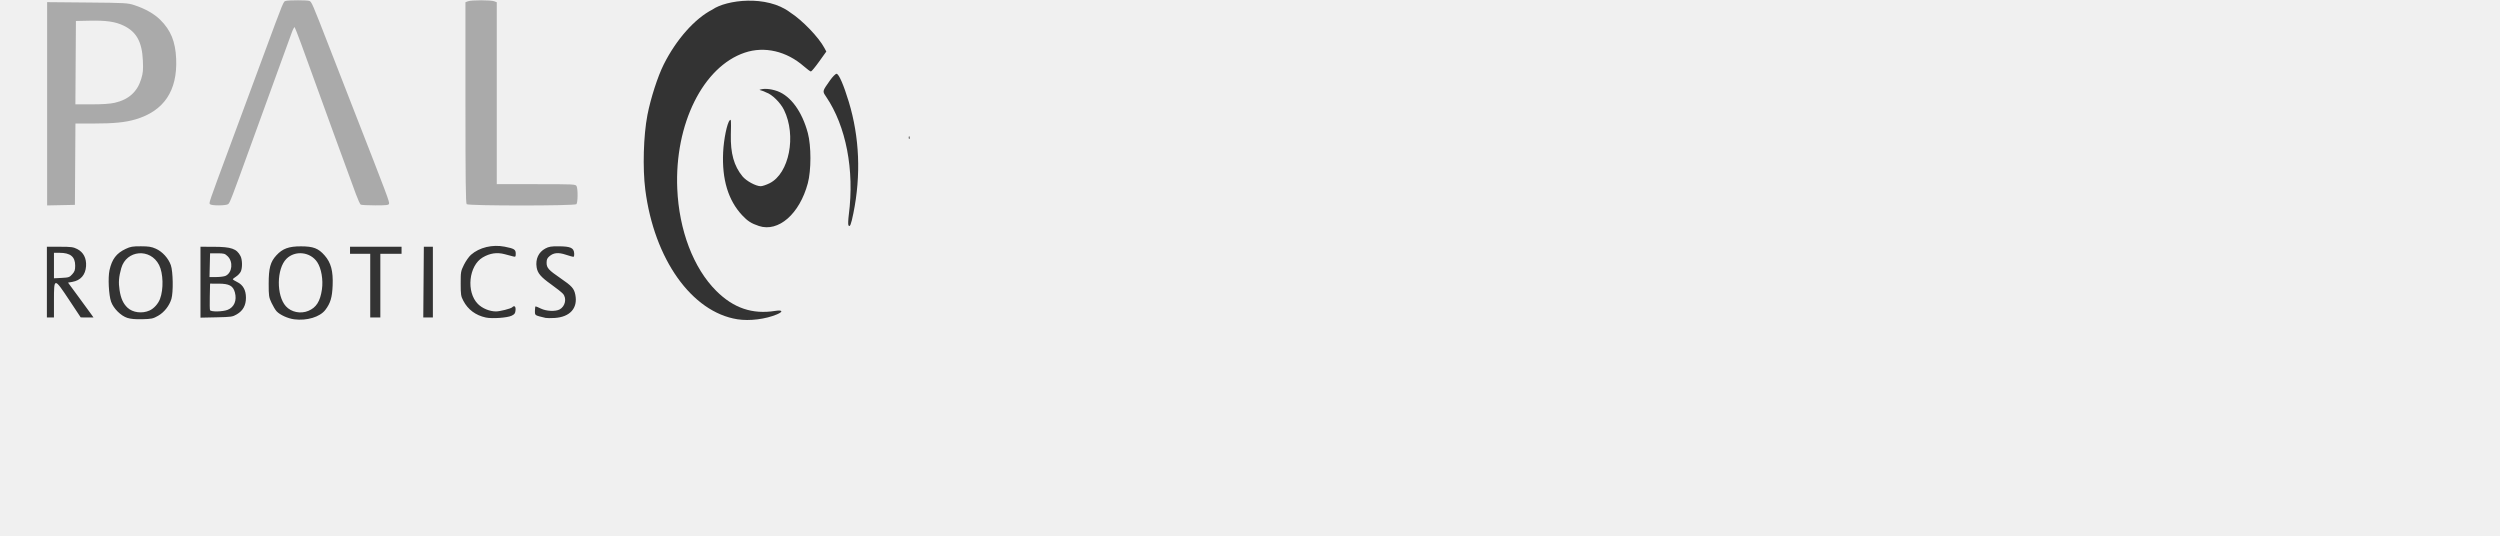
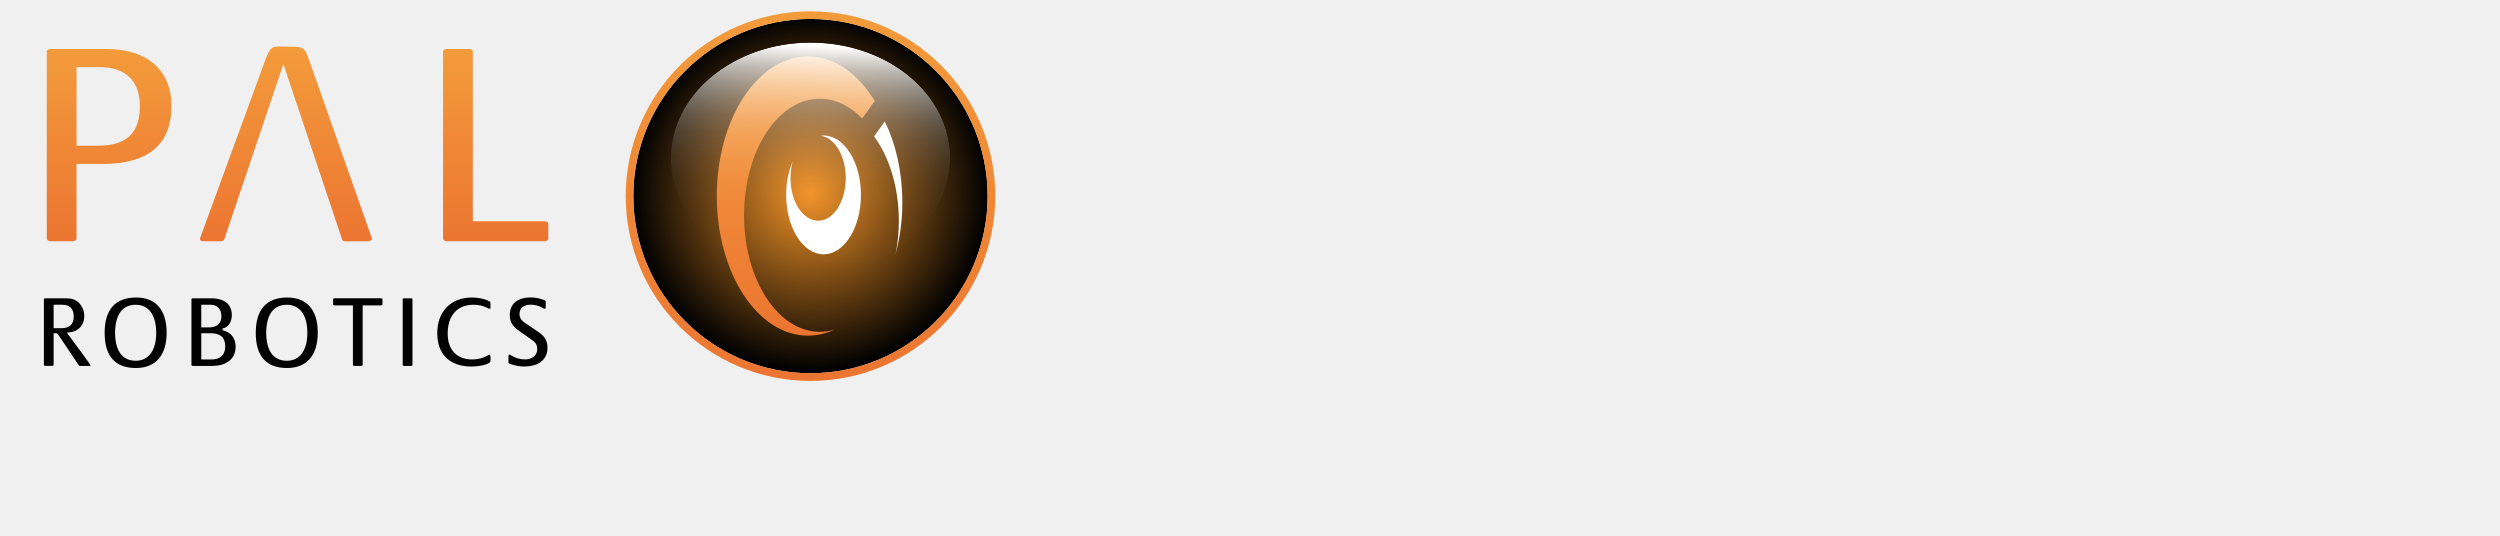
- <svg xmlns="http://www.w3.org/2000/svg" version="1.1" id="svg2" xml:space="preserve" width="811.503" height="173.777" viewBox="0 0 811.503 173.777">
+ <svg xmlns="http://www.w3.org/2000/svg" xmlns:xlink="http://www.w3.org/1999/xlink" version="1.1" id="svg2" xml:space="preserve" width="811.503" height="173.777" viewBox="0 0 811.503 173.777">
  <defs id="defs6">
    <clipPath clipPathUnits="userSpaceOnUse" id="clipPath26">
      <path d="M 0,0 H 362.835 V 272.409 H 0 Z" id="path24" />
    </clipPath>
    <clipPath clipPathUnits="userSpaceOnUse" id="clipPath16105">
      <path d="M 44.519,0 H 159.145 V 56.285 H 44.519 Z" id="path16103" />
    </clipPath>
    <clipPath id="clipPath947" clipPathUnits="userSpaceOnUse">
      <path id="path945" d="M 0,0 H 196.292 V 53.696 H 0 Z" />
    </clipPath>
    <clipPath id="clipPath1011" clipPathUnits="userSpaceOnUse">
      <path id="path1009" d="M 0,0 H 362.835 V 272.409 H 0 Z" />
    </clipPath>
    <clipPath id="clipPath1015" clipPathUnits="userSpaceOnUse">
      <path id="path1013" d="m 288,72.409 h 5 v -5 h -5 z" />
    </clipPath>
    <clipPath id="clipPath1019" clipPathUnits="userSpaceOnUse">
      <path id="path1017" d="m 292.914,70.362 c 0,-1.109 -0.902,-2.012 -2.012,-2.012 -1.109,0 -2.011,0.903 -2.011,2.012 0,1.109 0.902,2.012 2.011,2.012 1.11,0 2.012,-0.903 2.012,-2.012 z" />
    </clipPath>
    <clipPath id="clipPath1023" clipPathUnits="userSpaceOnUse">
      <path id="path1021" d="m 288,68 h 5 v 5 h -5 z" />
    </clipPath>
    <clipPath id="clipPath1027" clipPathUnits="userSpaceOnUse">
      <path style="clip-rule:evenodd" id="path1025" d="m 292.914,70.953 c 0,-1.109 -0.902,-2.012 -2.012,-2.012 -1.109,0 -2.011,0.903 -2.011,2.012 0,1.109 0.902,2.012 2.011,2.012 1.11,0 2.012,-0.903 2.012,-2.012 z" />
    </clipPath>
    <radialGradient id="radialGradient1033" spreadMethod="pad" gradientTransform="matrix(-0.595619,-1.027256,-1.149635,0.666576,545.1166,126.092)" gradientUnits="userSpaceOnUse" r="1.957" cy="145.657" cx="146.494" fy="145.657" fx="146.494">
      <stop id="stop1029" offset="0" style="stop-opacity:1;stop-color:#4e9a06" />
      <stop id="stop1031" offset="1" style="stop-opacity:1;stop-color:#73d216" />
    </radialGradient>
    <clipPath id="clipPath1037" clipPathUnits="userSpaceOnUse">
      <path id="path1035" d="m 298,80.409 h 5 v -5 h -5 z" />
    </clipPath>
    <clipPath id="clipPath1041" clipPathUnits="userSpaceOnUse">
      <path id="path1039" d="m 302.273,78.382 c 0,-1.11 -0.898,-2.008 -2.007,-2.008 -1.11,0 -2.012,0.898 -2.012,2.008 0,1.113 0.902,2.011 2.012,2.011 1.109,0 2.007,-0.898 2.007,-2.011 z" />
    </clipPath>
    <clipPath id="clipPath1045" clipPathUnits="userSpaceOnUse">
      <path id="path1043" d="m 298,76 h 5 v 5 h -5 z" />
    </clipPath>
    <clipPath id="clipPath1049" clipPathUnits="userSpaceOnUse">
      <path style="clip-rule:evenodd" id="path1047" d="m 302.273,78.973 c 0,-1.11 -0.898,-2.008 -2.007,-2.008 -1.11,0 -2.012,0.898 -2.012,2.008 0,1.113 0.902,2.011 2.012,2.011 1.109,0 2.007,-0.898 2.007,-2.011 z" />
    </clipPath>
    <radialGradient id="radialGradient1055" spreadMethod="pad" gradientTransform="matrix(-0.595619,-1.027256,-1.149635,0.666576,554.4795,134.1136)" gradientUnits="userSpaceOnUse" r="1.957" cy="145.657" cx="146.494" fy="145.657" fx="146.494">
      <stop id="stop1051" offset="0" style="stop-opacity:1;stop-color:#a40000" />
      <stop id="stop1053" offset="1" style="stop-opacity:1;stop-color:#ef2929" />
    </radialGradient>
    <clipPath id="clipPath1059" clipPathUnits="userSpaceOnUse">
      <path id="path1057" d="m 245,105.409 h 26 v -24 h -26 z" />
    </clipPath>
    <clipPath id="clipPath1063" clipPathUnits="userSpaceOnUse">
      <path id="path1061" d="m 257.594,105.21 c -1.856,-0.071 -2.84,-0.793 -5.606,-1.617 -2.761,-0.821 -6.187,-3.887 -6.187,-8.446 0,-5.797 4.699,-11.527 10.496,-12.797 2.91,-0.636 4.711,-0.027 7.789,1.039 3.082,1.067 6.633,4.231 6.633,8.786 0,5.8 -4.699,11.531 -10.496,12.796 -0.907,0.2 -1.789,0.27 -2.629,0.239 z" />
    </clipPath>
    <clipPath id="clipPath1067" clipPathUnits="userSpaceOnUse">
      <path id="path1065" d="m 245,82 h 26 v 24 h -26 z" />
    </clipPath>
    <clipPath id="clipPath1071" clipPathUnits="userSpaceOnUse">
      <path id="path1069" d="m 257.594,105.801 c -1.856,-0.071 -2.84,-0.793 -5.606,-1.617 -2.761,-0.821 -6.187,-3.887 -6.187,-8.446 0,-5.797 4.699,-11.527 10.496,-12.797 2.91,-0.636 4.711,-0.027 7.789,1.039 3.082,1.067 6.633,4.231 6.633,8.786 0,5.8 -4.699,11.531 -10.496,12.796 -0.907,0.2 -1.789,0.27 -2.629,0.239 z" />
    </clipPath>
    <linearGradient id="linearGradient1077" spreadMethod="pad" gradientTransform="matrix(0.477773,0,0,-0.477773,8.630011,185.2014)" gradientUnits="userSpaceOnUse" y2="168.791" x2="512.143" y1="211.648" x1="533.214">
      <stop id="stop1073" offset="0" style="stop-opacity:1;stop-color:#83e028" />
      <stop id="stop1075" offset="1" style="stop-opacity:1;stop-color:#407110" />
    </linearGradient>
+     <style id="style866">.cls-1{fill:url(#linear-gradient);}.cls-2{fill:none;}.cls-3{clip-path:url(#clip-path);}.cls-4{clip-path:url(#clip-path-2);}.cls-5{fill:url(#radial-gradient);}.cls-6{clip-path:url(#clip-path-3);}.cls-7{fill:url(#linear-gradient-2);}.cls-8{clip-path:url(#clip-path-4);}.cls-9{fill:url(#linear-gradient-3);}.cls-10{fill:#fff;}.cls-11{clip-path:url(#clip-path-6);}.cls-12{mask:url(#mask);}.cls-13{fill:url(#linear-gradient-4);}.cls-14{clip-path:url(#clip-path-7);}.cls-15{fill:url(#linear-gradient-5);}.cls-16{clip-path:url(#clip-path-8);}.cls-17{fill:url(#linear-gradient-6);}.cls-18{clip-path:url(#clip-path-9);}.cls-19{fill:url(#linear-gradient-7);}.cls-20{fill:#010101;}</style>
+     <linearGradient gradientUnits="userSpaceOnUse" gradientTransform="matrix(1.65, -55.86, -52.53, -1.77, 27235.73, 1136.71)" y2="509.46" x2="3.61" y1="509.46" x1="1.2" id="linear-gradient">
+       <stop id="stop868" offset="0" />
+       <stop id="stop870" stop-color="#020202" offset="0.27" />
+       <stop id="stop872" stop-color="#0a0a0a" offset="0.41" />
+       <stop id="stop874" stop-color="#171717" offset="0.51" />
+       <stop id="stop876" stop-color="#2a2a2a" offset="0.61" />
+       <stop id="stop878" stop-color="#434343" offset="0.69" />
+       <stop id="stop880" stop-color="#616161" offset="0.76" />
+       <stop id="stop882" stop-color="#858585" offset="0.83" />
+       <stop id="stop884" stop-color="#afafaf" offset="0.9" />
+       <stop id="stop886" stop-color="#ddd" offset="0.96" />
+       <stop id="stop888" stop-color="#fff" offset="1" />
+     </linearGradient>
+     <clipPath id="clip-path">
+       <rect id="rect891" height="1456.37" width="1435.15" y="-225.44" x="-409.86" class="cls-2" />
+     </clipPath>
+     <clipPath id="clip-path-2">
+       <path id="path894" d="M375.65,121.05A103.35,103.35,0,1,0,479,17.69,103.34,103.34,0,0,0,375.65,121.05" class="cls-2" />
+     </clipPath>
+     <radialGradient gradientUnits="userSpaceOnUse" gradientTransform="matrix(42.87,0,0,-42.87,248.68,21979.82)" r="2.41" cy="509.92" cx="5.37" id="radial-gradient">
+       <stop id="stop897" stop-color="#f29226" offset="0" />
+       <stop id="stop899" stop-color="#010101" offset="1" />
+     </radialGradient>
+     <clipPath id="clip-path-3">
+       <path id="path902" d="M375.65,121.05A103.35,103.35,0,1,1,479,224.38,103.39,103.39,0,0,1,375.65,121.05m-4.46,0A107.81,107.81,0,1,0,479,13.24a107.91,107.91,0,0,0-107.8,107.81" class="cls-2" />
+     </clipPath>
+     <linearGradient gradientUnits="userSpaceOnUse" gradientTransform="matrix(0, -89.43, -89.43, 0, 46118.15, 351.64)" y2="510.34" x2="3.78" y1="510.34" x1="1.37" id="linear-gradient-2">
+       <stop id="stop905" stop-color="#ec7531" offset="0" />
+       <stop id="stop907" stop-color="#f39b3b" offset="1" />
+     </linearGradient>
+     <clipPath id="clip-path-4">
+       <path id="path910" d="M424.35,121c0,45,23.83,81.46,53.19,81.46a36.69,36.69,0,0,0,15.75-3.62,29.63,29.63,0,0,1-8.85,1.36c-24.41,0-44.19-30.44-44.19-68s19.78-68,44.19-68c9.14,0,17.64,4.27,24.69,11.6l7.35-10.26c-9.69-16-23.55-26-38.94-26-29.36,0-53.19,36.48-53.19,81.47" class="cls-2" />
+     </clipPath>
+     <linearGradient xlink:href="#linear-gradient-2" gradientTransform="matrix(0,-67.58,-67.58,0,34937.26,278.34)" y2="510.03" x2="3.53" y1="510.03" x1="1.12" id="linear-gradient-3" />
+     <clipPath id="clip-path-6">
+       <path id="path914" d="M478.81,31.48c-45,.12-81.38,30.39-81.3,67.57s36.59,67.25,81.64,67.12,81.46-30.32,81.32-67.55S524,31.48,479.05,31.48h-.24" class="cls-2" />
+     </clipPath>
+     <mask maskUnits="userSpaceOnUse" height="145.83" width="171.13" y="25.97" x="393.46" id="mask">
+       <polygon id="polygon917" points="393.45 166.17 397.59 25.98 564.59 31.61 560.44 171.81 393.45 166.17" class="cls-1" />
+     </mask>
+     <linearGradient gradientUnits="userSpaceOnUse" gradientTransform="matrix(1.65,-55.86,-52.53,-1.77,27235.73,1136.71)" y2="509.46" x2="3.61" y1="509.46" x1="1.2" id="linear-gradient-4">
+       <stop id="stop920" stop-color="#fff" offset="0" />
+       <stop id="stop922" stop-color="#fff" offset="0.85" />
+       <stop id="stop924" stop-color="#fff" offset="1" />
+     </linearGradient>
+     <clipPath id="clip-path-7">
+       <path id="path927" d="M50.79,45.81H64.47c15,0,23.27,8.11,23.27,22.83,0,15.73-7.81,23-24.58,23H50.79ZM35.68,35.23c-.9,0-2.24.5-2.24,1.58v109c0,1.07,1.34,1.58,2.24,1.58H48.55c.9,0,2.24-.51,2.24-1.58V102.29H66c26.67,0,40.18-11.4,40.18-33.87,0-20.78-14.12-33.19-37.78-33.19Z" class="cls-2" />
+     </clipPath>
+     <linearGradient xlink:href="#linear-gradient-2" gradientTransform="matrix(0,-46.54,-46.54,0,24008.14,194.94)" y2="514.37" x2="3.43" y1="514.37" x1="1.02" id="linear-gradient-5" />
+     <clipPath id="clip-path-8">
+       <path id="path931" d="M161.07,41.24l-37.51,102.5-.77,2v.29c0,.5,0,1.36,2.67,1.36h9.38a2.47,2.47,0,0,0,2.11-1L171.48,44l34.33,102.55c.2.71,1.4.9,2.08.9h11.77c1.07,0,3.55-.16,3.55-1.58a3.51,3.51,0,0,0-.34-1,7.64,7.64,0,0,1-.44-1.15L186.23,41c-2.19-6-2.81-7.1-9.31-7.1-1.7,0-3.21,0-4.53-.07-1,0-1.95-.05-2.79-.05-4.58,0-5.89.3-8.53,7.44" class="cls-2" />
+     </clipPath>
+     <linearGradient xlink:href="#linear-gradient-2" gradientTransform="matrix(0,-47.13,-47.13,0,24354.59,197.29)" y2="513.07" x2="3.47" y1="513.07" x1="1.06" id="linear-gradient-6" />
+     <clipPath id="clip-path-9">
+       <path id="path935" d="M266.87,35.23c-1.49,0-2.24.53-2.24,1.58v109c0,1.07,1.33,1.58,2.24,1.58h56.91c.9,0,2.24-.51,2.24-1.58v-8.52c0-1.05-.75-1.58-2.24-1.58H282V36.81c0-.39,0-1.58-2.24-1.58Z" class="cls-2" />
+     </clipPath>
+     <linearGradient xlink:href="#linear-gradient-2" gradientTransform="matrix(0,-46.54,-46.54,0,24101.73,194.94)" y2="511.54" x2="3.43" y1="511.54" x1="1.02" id="linear-gradient-7" />
+     <linearGradient xlink:href="#linear-gradient-2" id="linearGradient1075" gradientUnits="userSpaceOnUse" gradientTransform="matrix(0,-89.43,-89.43,0,46118.15,351.64)" x1="1.37" y1="510.34" x2="3.78" y2="510.34" />
  </defs>
  <g id="g10" transform="matrix(1.333333,0,0,-1.333333,-46.30957,317.5057)">
-     <g transform="matrix(0.9886387,0,0,-0.9886387,64.59565,329.4471)" id="layer1">
-       <g transform="matrix(0.9404288,0,0,0.9404288,11.10274,94.66936)" id="g944">
-         <g id="g924" transform="matrix(1.135508,0,0,1.135508,-94.70798,-135.4025)" style="fill:#333333;fill-opacity:1">
-           <path id="path864" d="m 226.938,119.954 c 2.773,1.778 6.534,5.676 7.869,8.154 l 0.464,0.862 -1.646,2.301 c -0.905,1.265 -1.764,2.301 -1.908,2.301 -0.144,0 -0.874,-0.535 -1.622,-1.19 -4.005,-3.504 -9.082,-4.682 -13.618,-3.159 -9.624,3.231 -16.2,16.455 -15.581,31.336 0.4,9.628 3.728,18.361 8.997,23.614 3.985,3.972 8.35,5.45 13.605,4.605 1.684,-0.271 1.9,0.166 0.397,0.802 -2.624,1.11 -6.335,1.573 -9.111,1.136 v 2e-5 c -10.54,-1.66 -19.218,-13.864 -21.261,-29.9 -0.631,-4.952 -0.415,-12.514 0.491,-17.192 0.747,-3.855 2.372,-8.896 3.764,-11.674 2.886,-5.759 7.173,-10.59 11.233,-12.66 3.166,-2.221 12.492,-3.448 17.926,0.662 z" style="fill:#333333;fill-opacity:1;stroke-width:0.265" />
-           <path id="path862" d="m 219.728,169.199 c -1.753,-0.579 -2.603,-1.123 -3.863,-2.47 -3.221,-3.444 -4.681,-8.268 -4.389,-14.505 0.142,-3.033 0.913,-6.776 1.522,-7.395 0.318,-0.323 0.334,-0.112 0.256,3.32 -0.097,4.301 0.721,7.223 2.69,9.612 0.89,1.08 3.077,2.261 4.194,2.266 0.372,0.001 1.296,-0.307 2.054,-0.684 4.524,-2.255 6.233,-10.96 3.319,-16.911 -0.827,-1.689 -2.777,-3.6 -4.11,-4.026 -0.837,-0.443 -1.241,-0.436 -1.547,-0.597 0.821,-0.34 2.371,-0.334 4.16,0.305 3.083,1.153 5.67,4.723 6.992,9.646 0.799,2.973 0.796,8.611 -0.004,11.594 -1.901,7.08 -6.773,11.334 -11.275,9.847 z" style="fill:#333333;fill-opacity:1;stroke-width:0.265" />
-           <path id="path860" d="m 240.37,169.033 c -0.103,-0.167 -0.062,-1.278 0.091,-2.47 1.317,-10.246 -0.63,-20.364 -5.225,-27.151 -0.897,-1.325 -0.919,-1.23 0.895,-3.804 0.582,-0.826 1.256,-1.503 1.497,-1.504 0.522,-0.004 1.639,2.554 2.829,6.479 2.471,8.15 2.832,16.921 1.058,25.665 -0.545,2.688 -0.809,3.33 -1.146,2.786 z" style="fill:#333333;fill-opacity:1;stroke-width:0.265" />
-           <path id="path858" d="m 254.277,148.763 c 0.013,-0.308 0.075,-0.371 0.16,-0.16 0.076,0.191 0.067,0.419 -0.021,0.507 -0.088,0.088 -0.15,-0.068 -0.139,-0.347 z" style="fill:#333333;fill-opacity:1;stroke-width:0.265" />
+     <g id="g995" clip-path="url(#clip-path)" class="cls-3" transform="matrix(0.4172799,0,0,-0.4172799,32.1685,240.8975)">
+       <g id="g943" clip-path="url(#clip-path-2)" class="cls-4">
+         <rect id="rect941" height="206.69" width="206.7" y="17.69" x="375.65" class="cls-5" style="fill:url(#radial-gradient)" />
+       </g>
+       <g id="g947" clip-path="url(#clip-path-3)" class="cls-6">
+         <rect id="rect945" height="215.6" width="215.61" y="13.24" x="371.19" class="cls-7" style="fill:url(#linearGradient1075)" />
+       </g>
+       <g id="g951" clip-path="url(#clip-path-4)" class="cls-8">
+         <rect id="rect949" height="162.93" width="92.13" y="39.57" x="424.35" class="cls-9" style="fill:url(#linear-gradient-3)" />
+       </g>
+       <g id="g957" clip-path="url(#clip-path)" class="cls-3">
+         <path id="path953" d="m 486.65,85.7 a 13.17,13.17 0 0 0 -1.68,0.11 c 8.21,1.16 14.62,11.79 14.6,24.74 0,13.72 -7.19,24.85 -16.09,24.85 -8.9,0 -16.14,-11.13 -16.14,-24.85 a 36.55,36.55 0 0 1 1.32,-9.8 49.63,49.63 0 0 0 -3.83,19.6 c 0,19.14 9.76,34.65 21.82,34.65 12.06,0 21.79,-15.51 21.79,-34.65 0,-19.14 -9.76,-34.65 -21.79,-34.65" class="cls-10" style="fill:#ffffff" />
+         <path id="path955" d="m 516.09,86.2 c 8.87,12 14.45,29.64 14.45,49.27 a 96.81,96.81 0 0 1 -1.89,19.35 114.94,114.94 0 0 0 3.93,-30.19 c 0,-17.69 -3.8,-34 -10.22,-47.16 z" class="cls-10" style="fill:#ffffff" />
+       </g>
+       <g id="g963" clip-path="url(#clip-path-6)" class="cls-11">
+         <g id="g961" mask="url(#mask)" class="cls-12">
+           <polygon id="polygon959" points="560.44,171.8 393.45,166.17 397.59,25.98 564.58,31.61 " class="cls-13" style="fill:url(#linear-gradient-4)" />
        </g>
-         <g id="g826" transform="translate(17.17222,-75.14476)">
-           <path style="fill:#aaaaaa;fill-opacity:1;stroke-width:0.265" d="M -48.759,99.874 V 73.257 l 10.517,0.097 c 10.125,0.094 10.586,0.12 12.369,0.706 2.778,0.913 5.14,2.25 6.714,3.799 2.777,2.732 4.001,5.728 4.19,10.251 0.349,8.359 -3.2,13.645 -10.64,15.845 -2.673,0.79 -5.696,1.088 -11.036,1.088 h -4.7 l -0.069,10.649 -0.069,10.649 -3.638,0.074 -3.638,0.074 z m 17.71,-0.267 c 3.638,-0.827 5.901,-2.867 6.926,-6.243 0.478,-1.572 0.544,-2.309 0.436,-4.811 -0.21,-4.878 -1.685,-7.544 -5.066,-9.157 -2.164,-1.033 -4.526,-1.373 -8.895,-1.281 l -3.572,0.075 -0.069,10.914 -0.069,10.914 h 4.25 c 2.891,0 4.828,-0.131 6.058,-0.411 z M -6.091,126.176 c -0.338,-0.338 -0.51,0.168 5.079,-14.914 4.149,-11.197 3.618,-9.761 9.013,-24.342 C 13.342,72.486 13.084,73.111 13.769,72.927 c 0.77,-0.207 5.579,-0.204 6.119,0.003 0.617,0.237 0.726,0.488 5.307,12.271 2.291,5.894 5.05,12.978 6.13,15.743 9.226,23.617 9.62,24.666 9.439,25.139 -0.123,0.321 -0.792,0.393 -3.628,0.39 -1.913,-0.002 -3.617,-0.092 -3.787,-0.201 -0.17,-0.108 -0.728,-1.327 -1.24,-2.708 C 30.18,118.358 22.043,96.047 20.917,92.874 18.766,86.814 16.246,80.044 16.062,79.83 c -0.1,-0.116 -0.453,0.539 -0.784,1.455 -0.331,0.917 -2.185,6.012 -4.12,11.324 -1.935,5.312 -4.962,13.646 -6.727,18.521 -4.91,13.566 -5.331,14.66 -5.779,15.015 -0.529,0.421 -4.328,0.445 -4.742,0.031 z M 61.096,126.159 c -0.243,-0.243 -0.318,-6.51 -0.318,-26.597 V 73.282 l 0.679,-0.258 c 0.88,-0.335 5.964,-0.335 6.845,0 l 0.679,0.258 V 97.101 120.92 h 10.309 c 9.922,0 10.32,0.019 10.583,0.512 0.383,0.717 0.35,4.333 -0.044,4.727 -0.458,0.458 -28.276,0.458 -28.734,0 z" id="path832" />
-           <path style="fill:#333333;fill-opacity:1;stroke-width:0.265" d="m 15.949,156.309 c -1.674,-0.215 -3.74,-1.156 -4.628,-2.108 -0.319,-0.342 -0.914,-1.336 -1.323,-2.209 -0.695,-1.484 -0.743,-1.81 -0.743,-5.026 0,-4.083 0.443,-5.706 2.027,-7.424 1.617,-1.754 3.26,-2.352 6.44,-2.342 3.23,0.009 4.537,0.512 6.174,2.371 1.676,1.904 2.259,4.084 2.108,7.88 -0.125,3.128 -0.576,4.641 -1.908,6.386 -1.422,1.864 -4.828,2.898 -8.147,2.472 z m 3.696,-2.213 c 2.076,-0.868 3.102,-2.49 3.554,-5.622 0.362,-2.51 -0.152,-5.501 -1.225,-7.122 -1.803,-2.725 -5.794,-3.163 -8.07,-0.887 -2.588,2.588 -2.67,9.63 -0.145,12.425 1.401,1.551 3.858,2.055 5.886,1.207 z m -47.394,1.844 c -1.694,-0.539 -3.623,-2.454 -4.254,-4.222 -0.624,-1.75 -0.855,-6.321 -0.418,-8.287 0.642,-2.89 1.807,-4.42 4.238,-5.565 1.252,-0.59 1.807,-0.685 3.969,-0.679 2.058,0.005 2.767,0.119 3.913,0.629 1.729,0.77 3.303,2.502 3.945,4.341 0.576,1.651 0.661,7.081 0.139,8.819 -0.541,1.8 -1.902,3.518 -3.503,4.423 -1.314,0.742 -1.688,0.823 -4.094,0.883 -1.822,0.046 -3.049,-0.061 -3.934,-0.343 z m 5.814,-1.941 c 1.134,-0.515 2.245,-1.743 2.73,-3.019 0.97,-2.551 0.856,-6.748 -0.241,-8.899 -2.284,-4.477 -8.558,-3.946 -9.904,0.838 -0.642,2.283 -0.753,3.738 -0.44,5.755 0.336,2.167 0.946,3.516 2.073,4.586 1.365,1.296 3.854,1.614 5.782,0.738 z m 88.051,1.839 c -2.657,-0.57 -4.676,-2.067 -5.879,-4.358 -0.647,-1.232 -0.703,-1.595 -0.707,-4.519 -0.004,-3.061 0.028,-3.246 0.861,-4.938 0.476,-0.967 1.304,-2.144 1.84,-2.614 2.201,-1.932 5.607,-2.75 8.82,-2.118 2.499,0.492 2.894,0.739 2.894,1.811 0,0.817 -0.063,0.898 -0.595,0.762 -0.327,-0.084 -1.357,-0.357 -2.289,-0.606 -2.02,-0.541 -3.856,-0.274 -5.751,0.837 -3.676,2.154 -4.391,9.075 -1.261,12.205 1.156,1.156 3.072,1.944 4.728,1.944 1.01,0 3.884,-0.729 4.228,-1.072 0.581,-0.58 0.972,-0.255 0.889,0.741 -0.07,0.84 -0.227,1.063 -1.028,1.455 -1.111,0.544 -5.115,0.824 -6.752,0.473 z m 15.635,0.1 c -2.908,-0.697 -2.778,-0.609 -2.778,-1.864 0,-0.636 0.081,-1.156 0.181,-1.156 0.1,0 0.725,0.264 1.389,0.586 1.43,0.694 3.804,0.799 4.893,0.217 1.474,-0.787 1.927,-2.903 0.879,-4.097 -0.327,-0.373 -1.722,-1.481 -3.099,-2.462 -2.716,-1.936 -3.555,-2.925 -3.8,-4.482 -0.337,-2.144 0.505,-3.961 2.273,-4.906 0.935,-0.499 1.516,-0.596 3.502,-0.583 3.072,0.02 3.937,0.398 4.051,1.772 0.047,0.561 -0.037,0.99 -0.193,0.99 -0.151,0 -1.045,-0.253 -1.985,-0.561 -1.989,-0.653 -3.21,-0.536 -4.313,0.413 -0.566,0.487 -0.723,0.854 -0.723,1.693 0,1.34 0.508,1.907 3.621,4.039 2.992,2.049 3.568,2.689 3.897,4.328 0.706,3.516 -1.393,5.86 -5.458,6.095 -0.994,0.058 -2.045,0.047 -2.336,-0.022 z m -130.572,-9.37 v -9.26 h 3.384 c 2.986,0 3.521,0.07 4.552,0.595 1.646,0.838 2.462,2.422 2.32,4.501 -0.155,2.273 -1.427,3.727 -3.586,4.1 l -1.134,0.196 2.729,3.704 c 1.501,2.037 3.002,4.091 3.335,4.564 l 0.606,0.86 -1.672,-0.007 -1.672,-0.007 -2.977,-4.491 c -3.985,-6.011 -4.034,-6.011 -4.034,0.007 v 4.498 h -0.926 -0.926 z m 6.642,-2.061 c 0.639,-0.716 0.766,-1.088 0.766,-2.25 0,-2.341 -1.242,-3.362 -4.093,-3.362 h -1.464 v 3.336 3.336 l 2.012,-0.102 c 1.878,-0.095 2.063,-0.159 2.778,-0.959 z m 33.575,2.084 v -9.284 l 3.506,0.012 c 4.577,0.015 5.981,0.504 6.977,2.431 0.492,0.951 0.527,3.101 0.067,4.061 -0.201,0.42 -0.748,1.003 -1.214,1.297 -0.467,0.294 -0.853,0.612 -0.859,0.709 -0.006,0.096 0.504,0.424 1.132,0.728 1.539,0.745 2.298,2.107 2.298,4.125 0,1.977 -0.772,3.381 -2.378,4.325 -1.132,0.665 -1.409,0.706 -5.361,0.791 l -4.167,0.089 z m 7.123,7.23 c 1.717,-0.687 2.452,-2.458 1.888,-4.552 -0.469,-1.743 -1.487,-2.294 -4.243,-2.3 l -2.254,-0.005 -0.075,3.293 c -0.041,1.811 -0.015,3.448 0.058,3.638 0.191,0.497 3.324,0.447 4.626,-0.074 z m -0.508,-8.913 c 1.715,-0.853 1.988,-3.689 0.494,-5.121 -0.723,-0.693 -0.961,-0.76 -2.694,-0.76 h -1.901 l -0.075,3.109 -0.075,3.109 1.794,-0.004 c 0.987,-0.002 2.092,-0.152 2.456,-0.333 z m 37.835,2.586 V 139.16 H 33.2 30.554 v -0.926 -0.926 h 6.747 6.747 v 0.926 0.926 h -2.778 -2.778 v 8.334 8.334 H 37.169 35.846 Z m 13.963,-0.926 0.073,-9.261 h 1.184 1.184 v 9.26 9.26 l -1.257,1.1e-4 -1.257,1.2e-4 z" id="path828" />
-         </g>
+       </g>
+       <g id="g967" clip-path="url(#clip-path-7)" class="cls-14">
+         <rect id="rect965" height="112.2" width="72.73" y="35.23" x="33.44" class="cls-15" style="fill:url(#linear-gradient-5)" />
+       </g>
+       <g id="g971" clip-path="url(#clip-path-8)" class="cls-16">
+         <rect id="rect969" height="113.63" width="100.43" y="33.8" x="122.79" class="cls-17" style="fill:url(#linear-gradient-6)" />
+       </g>
+       <g id="g975" clip-path="url(#clip-path-9)" class="cls-18">
+         <rect id="rect973" height="112.2" width="61.39" y="35.23" x="264.63" class="cls-19" style="fill:url(#linear-gradient-7)" />
+       </g>
+       <g id="g993" clip-path="url(#clip-path)" class="cls-3">
+         <path id="path977" d="m 52.78,220.11 c -0.41,0 -0.5,-0.13 -0.53,-0.17 L 40.06,201.8 a 1.67,1.67 0 0 0 -1.52,-0.77 h -1.1 v 18.48 c 0,0.4 -0.42,0.58 -0.73,0.58 h -4.23 c -0.3,0 -0.73,-0.18 -0.73,-0.58 v -38.26 c 0,-0.14 0,-0.58 0.73,-0.58 h 11.83 c 2.79,0 5.7,0.33 8,2.76 A 10.85,10.85 0 0 1 55.3,191 c 0,5.52 -3.65,9.3 -9.29,9.61 l -0.89,0.06 c 0,0 1.48,2 2.46,3.34 3.33,4.48 11.12,15 11.47,15.89 0,0.11 -0.56,0.23 -1,0.23 z m -15.34,-22 H 42 c 4.75,0 7.16,-2.3 7.16,-6.85 0,-4.34 -2.34,-6.83 -6.44,-6.83 h -5.3 z" class="cls-20" style="fill:#010101" />
+         <path id="path979" d="m 85.43,221.34 c -12.11,0 -18.24,-6.9 -18.24,-20.49 0,-13.59 6.18,-20.64 18.38,-20.64 11.48,0 17.8,7.27 17.8,20.48 0,13.21 -6.37,20.65 -17.94,20.65 m -0.15,-36.9 c -10.41,0 -12,10.23 -12,16.34 0,6.11 1.55,16.33 12,16.33 7.6,0 12,-6 12,-16.33 0,-10.33 -4.37,-16.34 -12,-16.34" class="cls-20" style="fill:#010101" />
+         <path id="path981" d="m 118.57,220.11 c -0.3,0 -0.73,-0.18 -0.73,-0.58 v -38.28 c 0,-0.4 0.43,-0.58 0.73,-0.58 h 11.12 c 3.52,0 11.71,1 11.71,9.84 0,3.39 -1.68,7.11 -5.41,7.79 l -0.06,0.95 1.22,0.38 c 4.11,1.31 6.47,4.69 6.47,9.25 0,8.3 -7.08,11.23 -13.14,11.23 z m 5,-3.76 h 5.88 c 5.29,0 8.09,-2.64 8.09,-7.61 0,-5.17 -2.77,-7.69 -8.45,-7.69 h -5.52 z m 0,-18.69 h 4.3 c 4.94,0 7.44,-2.22 7.44,-6.61 0,-4 -2.42,-6.61 -6.15,-6.61 h -5.59 z" class="cls-20" style="fill:#010101" />
+         <path id="path983" d="m 173.6,221.34 c -12.1,0 -18.24,-6.9 -18.24,-20.49 0,-13.59 6.18,-20.64 18.38,-20.64 11.48,0 17.8,7.27 17.8,20.48 0,13.21 -6.37,20.65 -17.94,20.65 m -0.15,-36.9 c -10.41,0 -12,10.23 -12,16.34 0,6.11 1.56,16.33 12,16.33 7.61,0 12,-6 12,-16.33 0,-10.33 -4.36,-16.34 -12,-16.34" class="cls-20" style="fill:#010101" />
+         <path id="path985" d="m 212.77,220.11 c -0.3,0 -0.73,-0.18 -0.73,-0.58 v -34.71 h -10.75 c -0.33,0 -0.8,-0.21 -0.8,-0.58 v -3 c 0,-0.57 0.77,-0.58 0.8,-0.58 h 27.19 c 0.3,0 0.8,0.07 0.8,0.58 v 3 c 0,0.37 -0.47,0.58 -0.8,0.58 h -10.75 v 34.71 c 0,0.4 -0.43,0.58 -0.73,0.58 z" class="cls-20" style="fill:#010101" />
+         <path id="path987" d="m 241.82,220.11 c -0.3,0 -0.73,-0.18 -0.73,-0.58 v -38.28 c 0,-0.14 0,-0.58 0.73,-0.58 h 4.24 c 0.73,0 0.73,0.44 0.73,0.58 v 38.28 c 0,0.4 -0.43,0.58 -0.73,0.58 z" class="cls-20" style="fill:#010101" />
+         <path id="path989" d="m 281.35,220.49 c -12.77,0 -20.1,-7.1 -20.1,-19.49 0,-12.63 7.95,-20.79 20.25,-20.79 2.92,0 7.1,0.64 9.46,1.85 l 0.34,0.2 c 0.71,0.38 1,0.52 1,1.37 v 2.67 a 0.5,0.5 0 0 1 -0.44,0.51 2.27,2.27 0 0 1 -1,-0.33 c -0.18,-0.09 -0.35,-0.18 -0.53,-0.25 a 16.67,16.67 0 0 0 -8,-1.79 c -9.37,0 -15,6.28 -15,16.79 0,9.47 5.33,15.12 14.26,15.12 a 18.12,18.12 0 0 0 8.62,-2.06 l 0.38,-0.21 a 3.87,3.87 0 0 1 1.19,-0.57 c 0.66,0.56 0.58,2.21 0.54,3 0,0.25 0,0.47 0,0.63 0,2.35 -7.81,3.34 -10.92,3.34" class="cls-20" style="fill:#010101" />
+         <path id="path991" d="m 312.42,220.49 a 24.77,24.77 0 0 1 -8.7,-1.56 c -0.79,-0.33 -0.93,-0.41 -0.93,-0.93 v -3.52 c 0,0 0,-1 0.45,-1 a 2.29,2.29 0 0 1 1.16,0.55 15.3,15.3 0 0 0 8,2.29 c 3.46,0 7.16,-1.62 7.16,-6.16 0,-3.07 -1.69,-4.25 -3.66,-5.61 l -7.09,-5 c -3.73,-2.62 -5.25,-5.26 -5.25,-9.09 0,-9.56 9.13,-10.3 11.92,-10.3 a 22.08,22.08 0 0 1 8.18,1.55 c 0.72,0.36 0.87,0.45 0.87,1.17 v 3.37 c 0,0.27 -0.06,0.51 -0.52,0.51 a 1.8,1.8 0 0 1 -1,-0.35 l -0.37,-0.2 a 14,14 0 0 0 -6.91,-1.82 c -4.07,0 -6.5,2 -6.5,5.46 0,2.58 1.55,4 3.07,5.07 l 7.25,4.91 c 3.82,2.53 6,4.94 6,9.7 0,8 -6.78,10.91 -13.14,10.91" class="cls-20" style="fill:#010101" />
      </g>
    </g>
  </g>
</svg>
